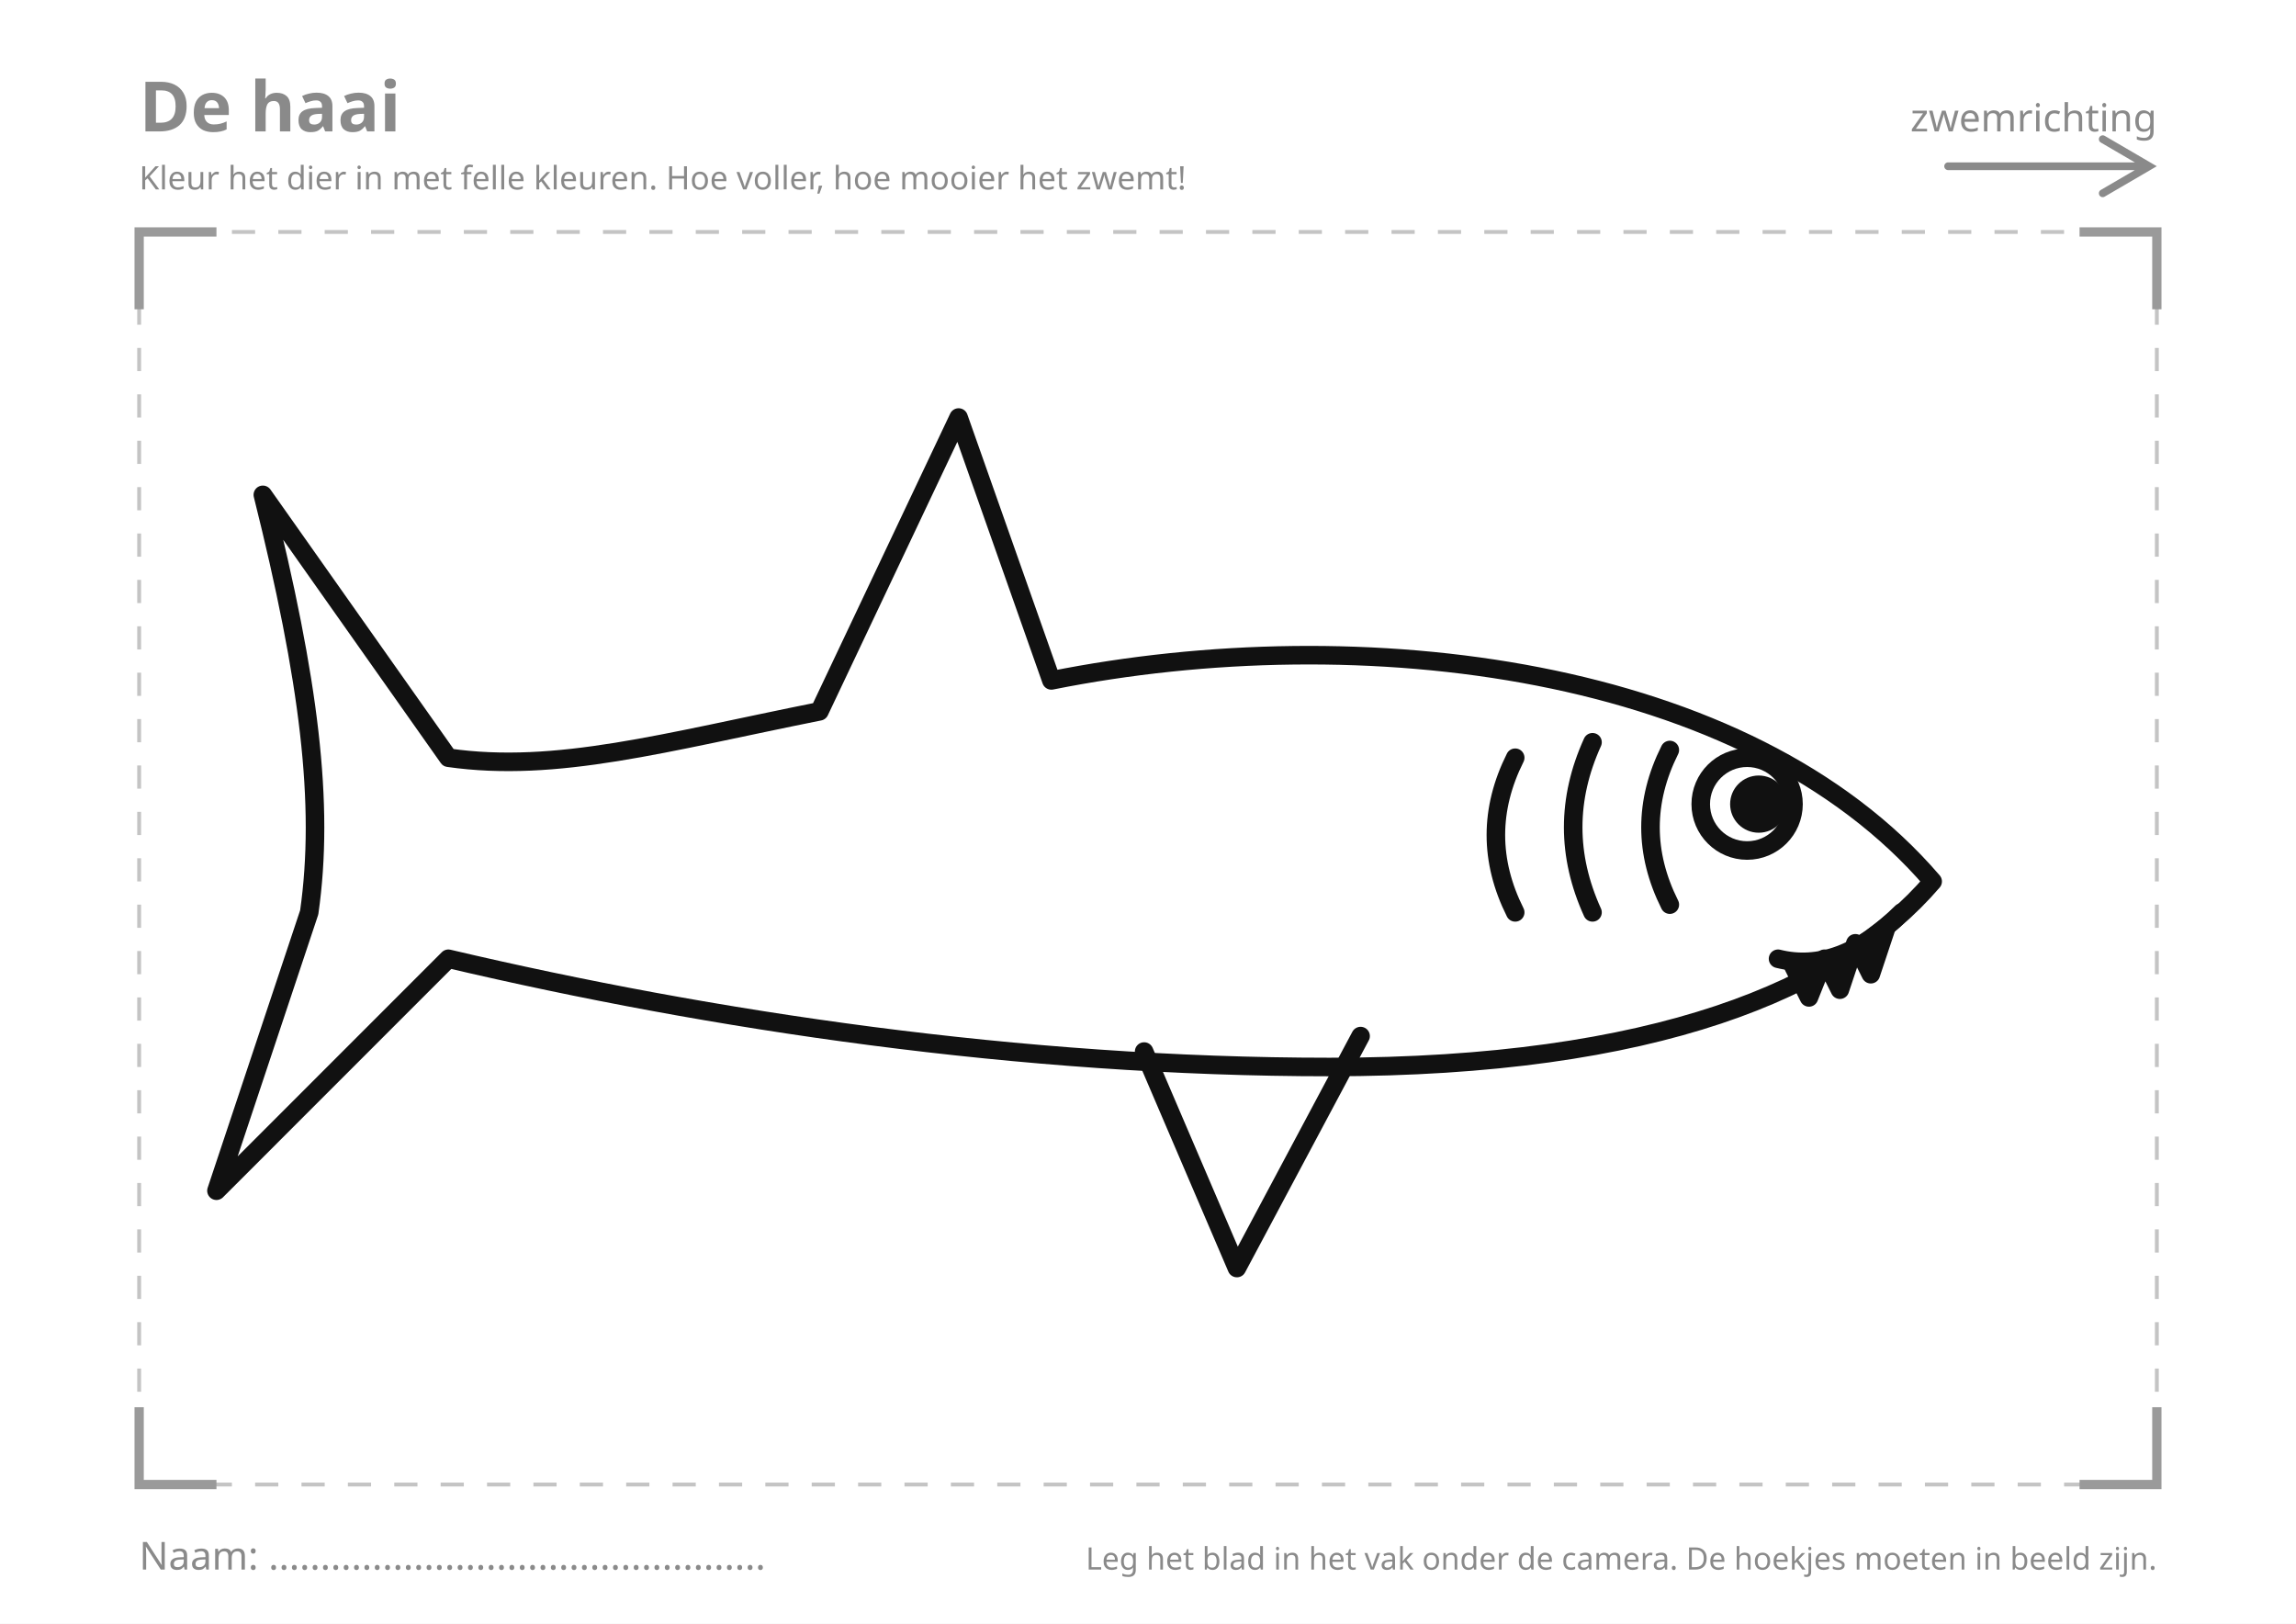
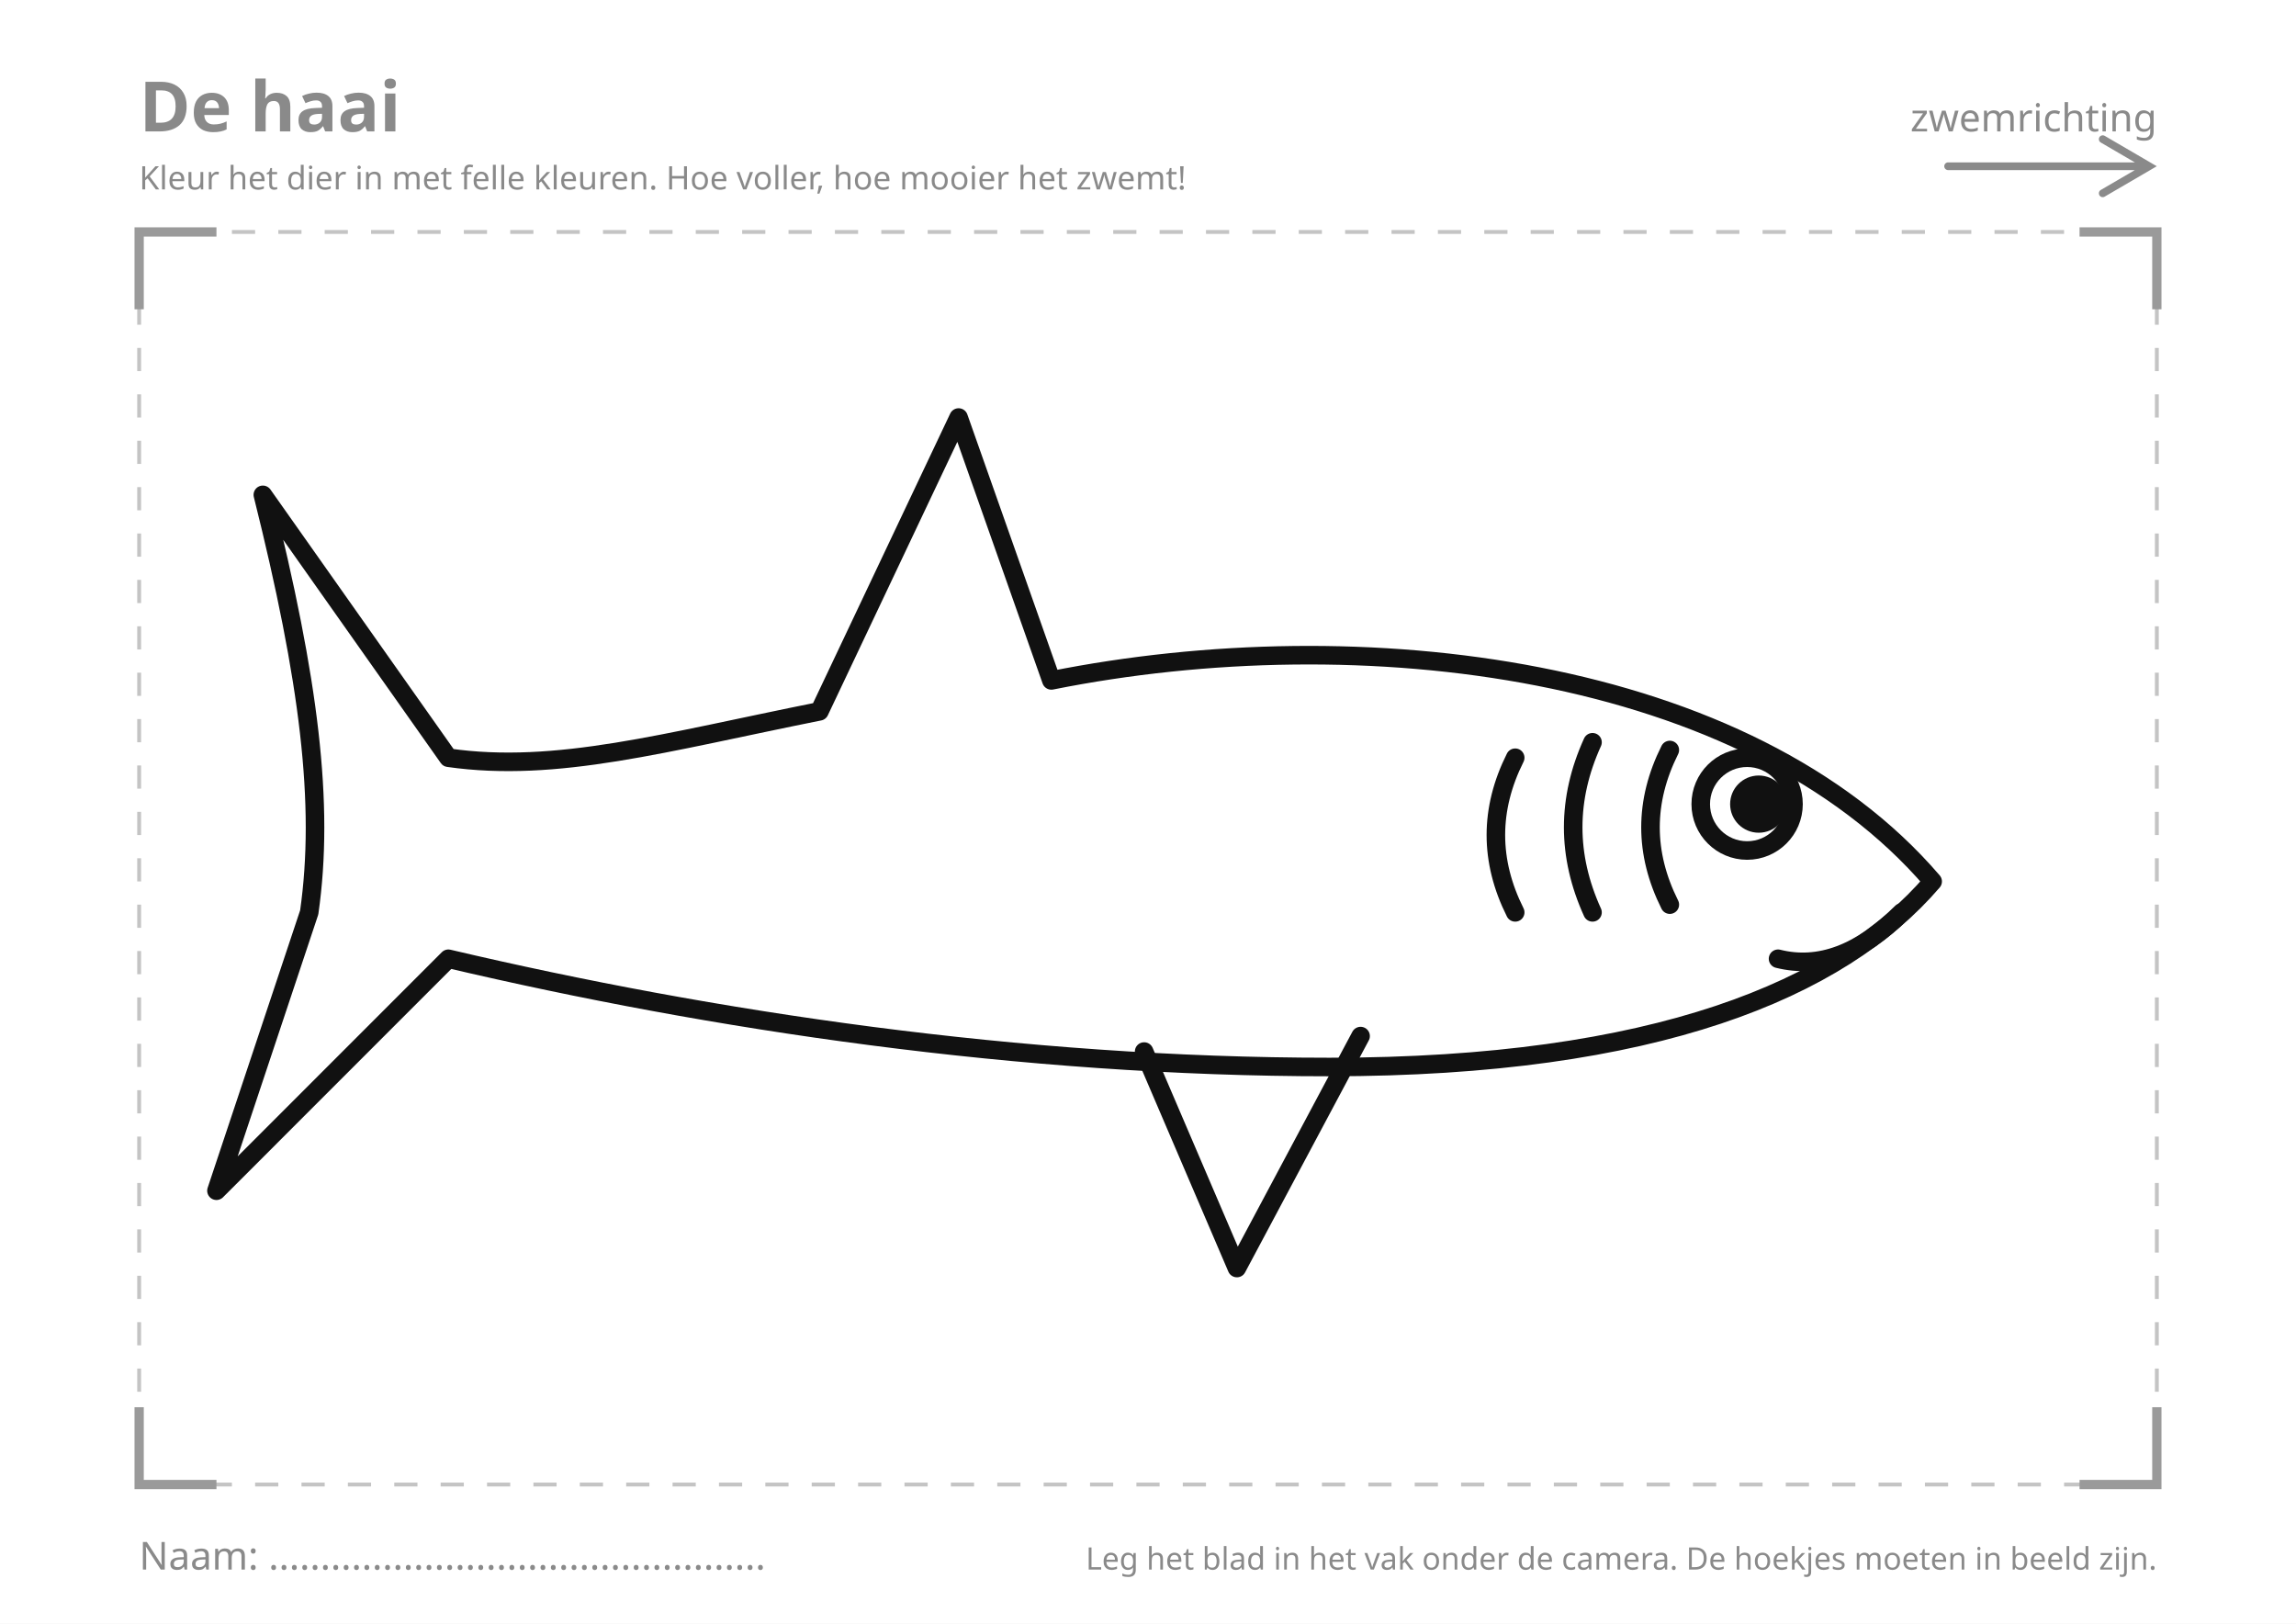
<svg xmlns="http://www.w3.org/2000/svg" width="297mm" height="210mm" viewBox="0 0 297 210">
  <style>
    .lijn path, .lijn circle { fill: none; stroke: #111; stroke-width: 2.4; stroke-linecap: round; stroke-linejoin: round; }
    .lijn .vol { fill: #111; }
    .hoek { fill: none; stroke: #9a9a9a; stroke-width: 1.2; }
    .vak { fill: none; stroke: #c4c4c4; stroke-width: 0.5; stroke-dasharray: 3 3; }
    text { font-family: 'Comic Sans MS', 'Chalkboard SE', 'Marker Felt', sans-serif; fill: #8a8a8a; }
  </style>
  <rect width="297" height="210" fill="#fff" />
  <text x="18" y="17" font-size="9" font-weight="bold" fill="#555">De haai</text>
  <text x="18" y="24.5" font-size="4.2">Kleur het dier in met felle kleuren. Hoe voller, hoe mooier het zwemt!</text>
  <text x="279" y="17" font-size="5" text-anchor="end">zwemrichting</text>
  <path d="M252 21.5 L278 21.5 M272 18 L278 21.5 L272 25" fill="none" stroke="#8a8a8a" stroke-width="1" stroke-linecap="round" />
  <rect class="vak" x="18" y="30" width="261" height="162" />
  <path d="M18 40 L18 30 L28 30" class="hoek" />
  <path d="M279 40 L279 30 L269 30" class="hoek" />
  <path d="M18 182 L18 192 L28 192" class="hoek" />
  <path d="M279 182 L279 192 L269 192" class="hoek" />
  <g class="lijn">
    <path d="M250 114 C226 86 176 80 136 88 L124 54 L106 92 C86 96 72 100 58 98 L34 64 C40 88 42 104 40 118 L28 154 L58 124 C92 132 132 138 172 138 C214 138 238 128 250 114 Z" />
    <path d="M176 134 L160 164 L148 136" />
    <path d="M196 98 q-5 10 0 20 M206 96 q-5 11 0 22 M216 97 q-5 10 0 20" />
    <circle cx="226" cy="104" r="6" />
    <circle cx="227.5" cy="104" r="2.5" class="vol" />
    <path d="M230 124 q8 2 16 -6" />
-     <path d="M232 125 l2 4 l2 -5 l2 4 l2 -6 l2 4 l2 -6" />
  </g>
  <text x="18" y="203" font-size="5">Naam: ................................................</text>
  <text x="279" y="203" font-size="4" text-anchor="end">Leg het blad in het vak onder de camera. De hoekjes moeten in beeld zijn.</text>
</svg>
